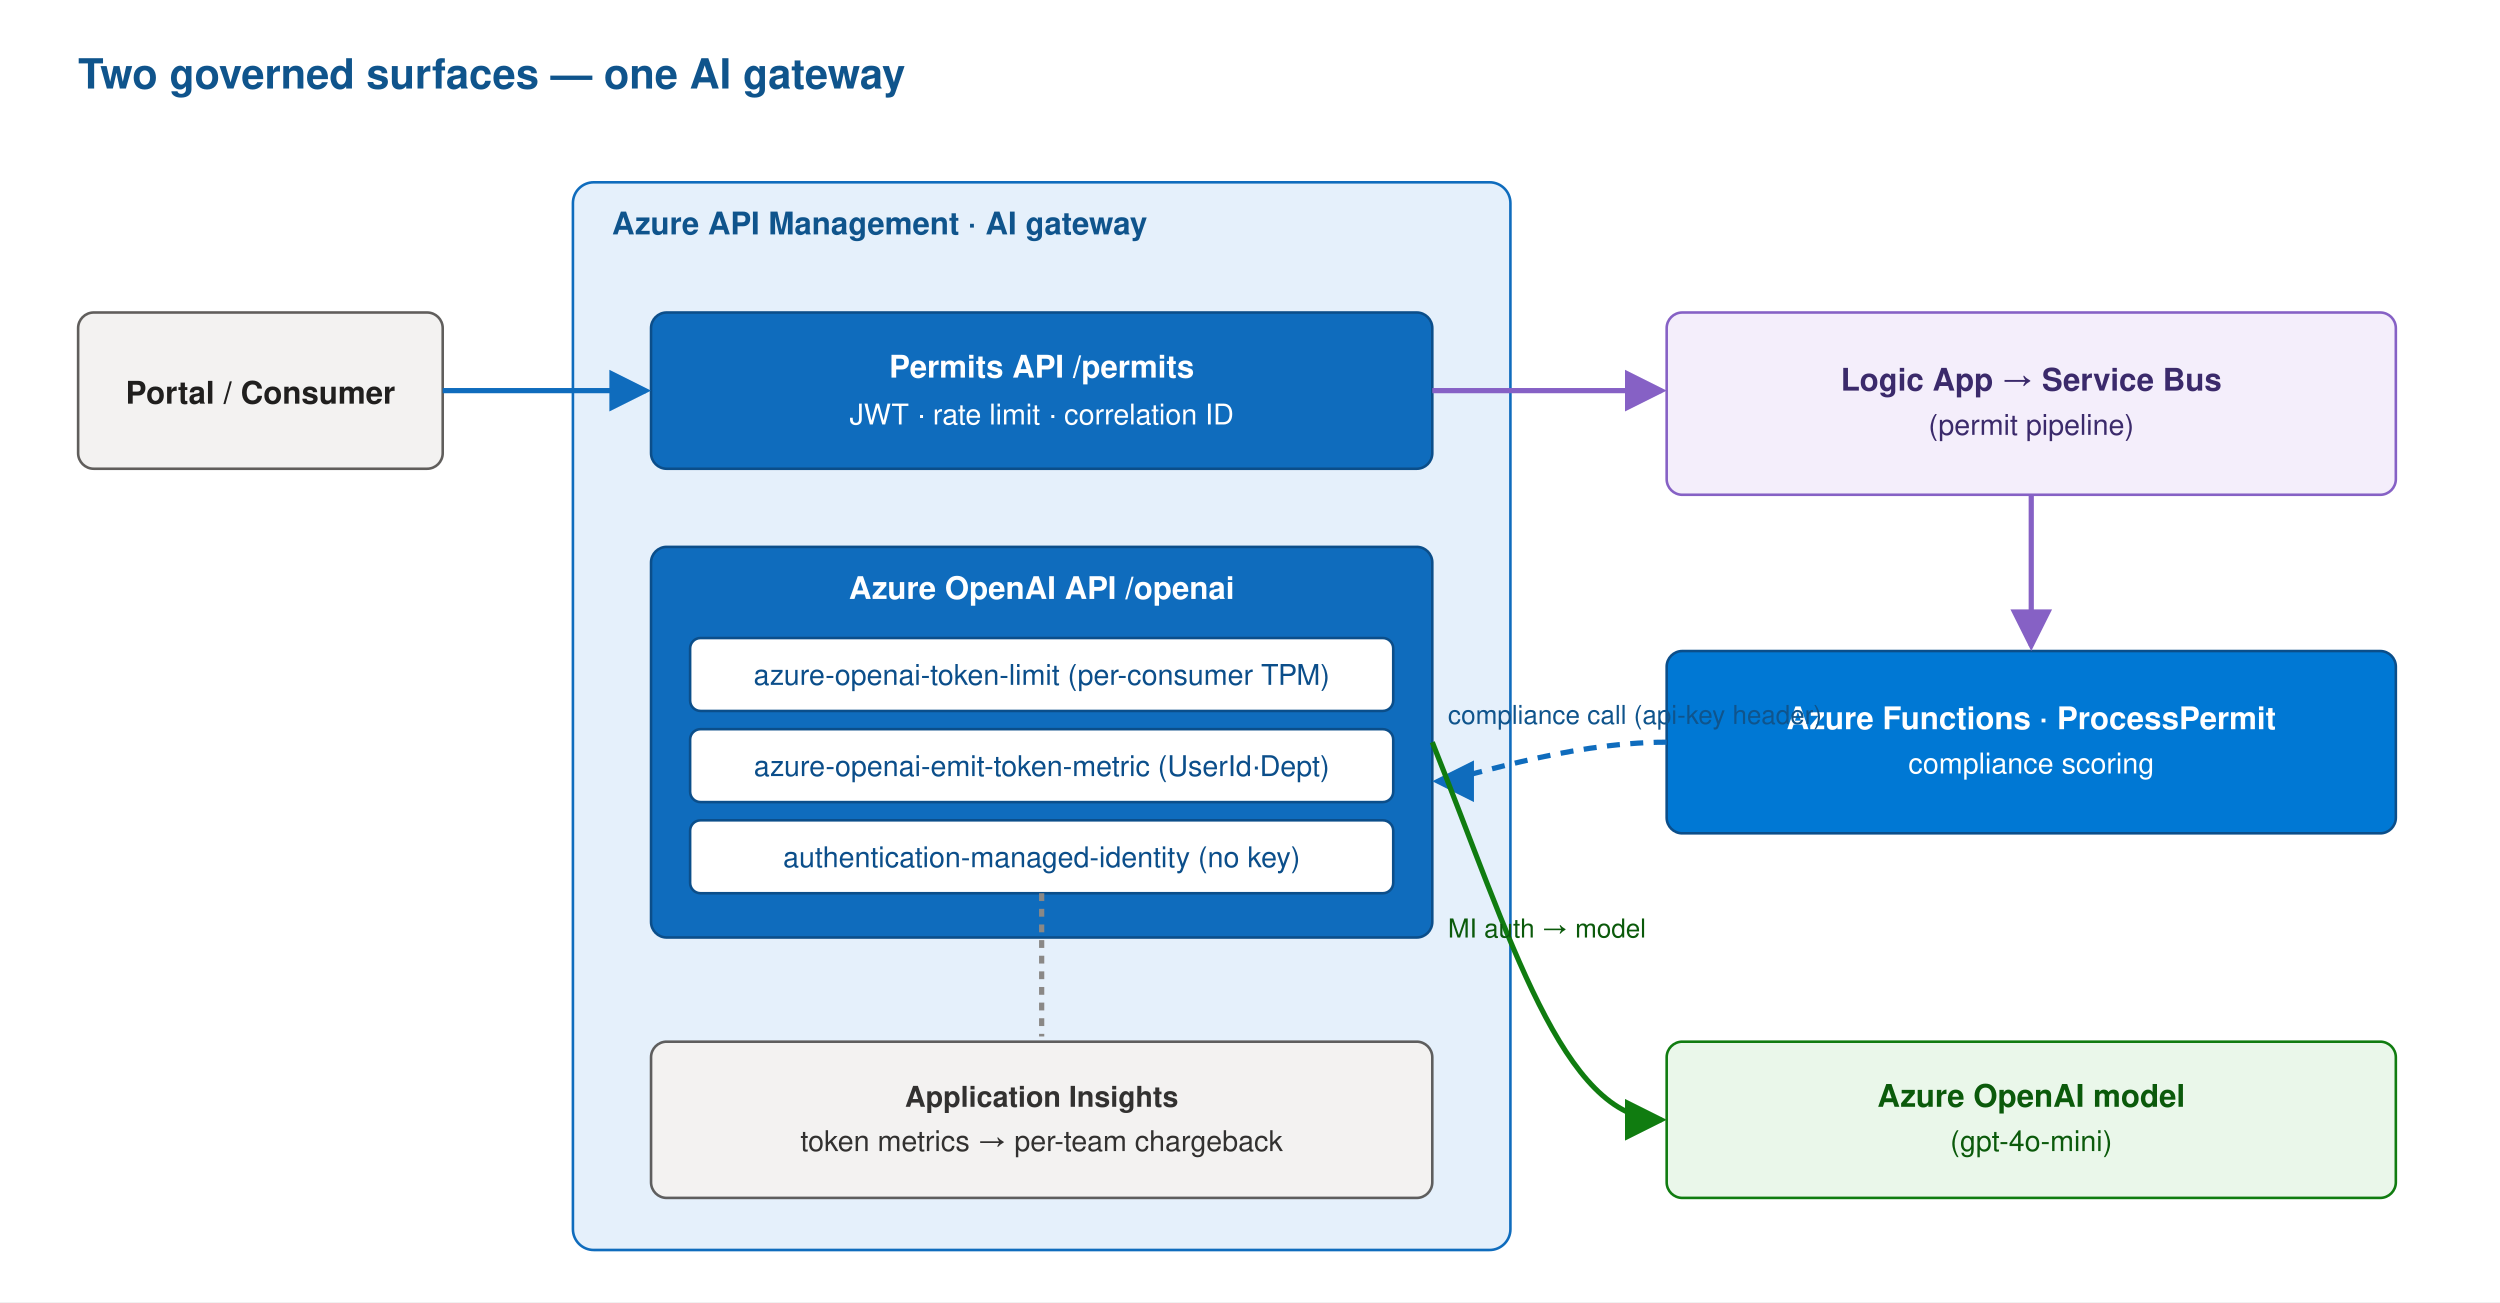
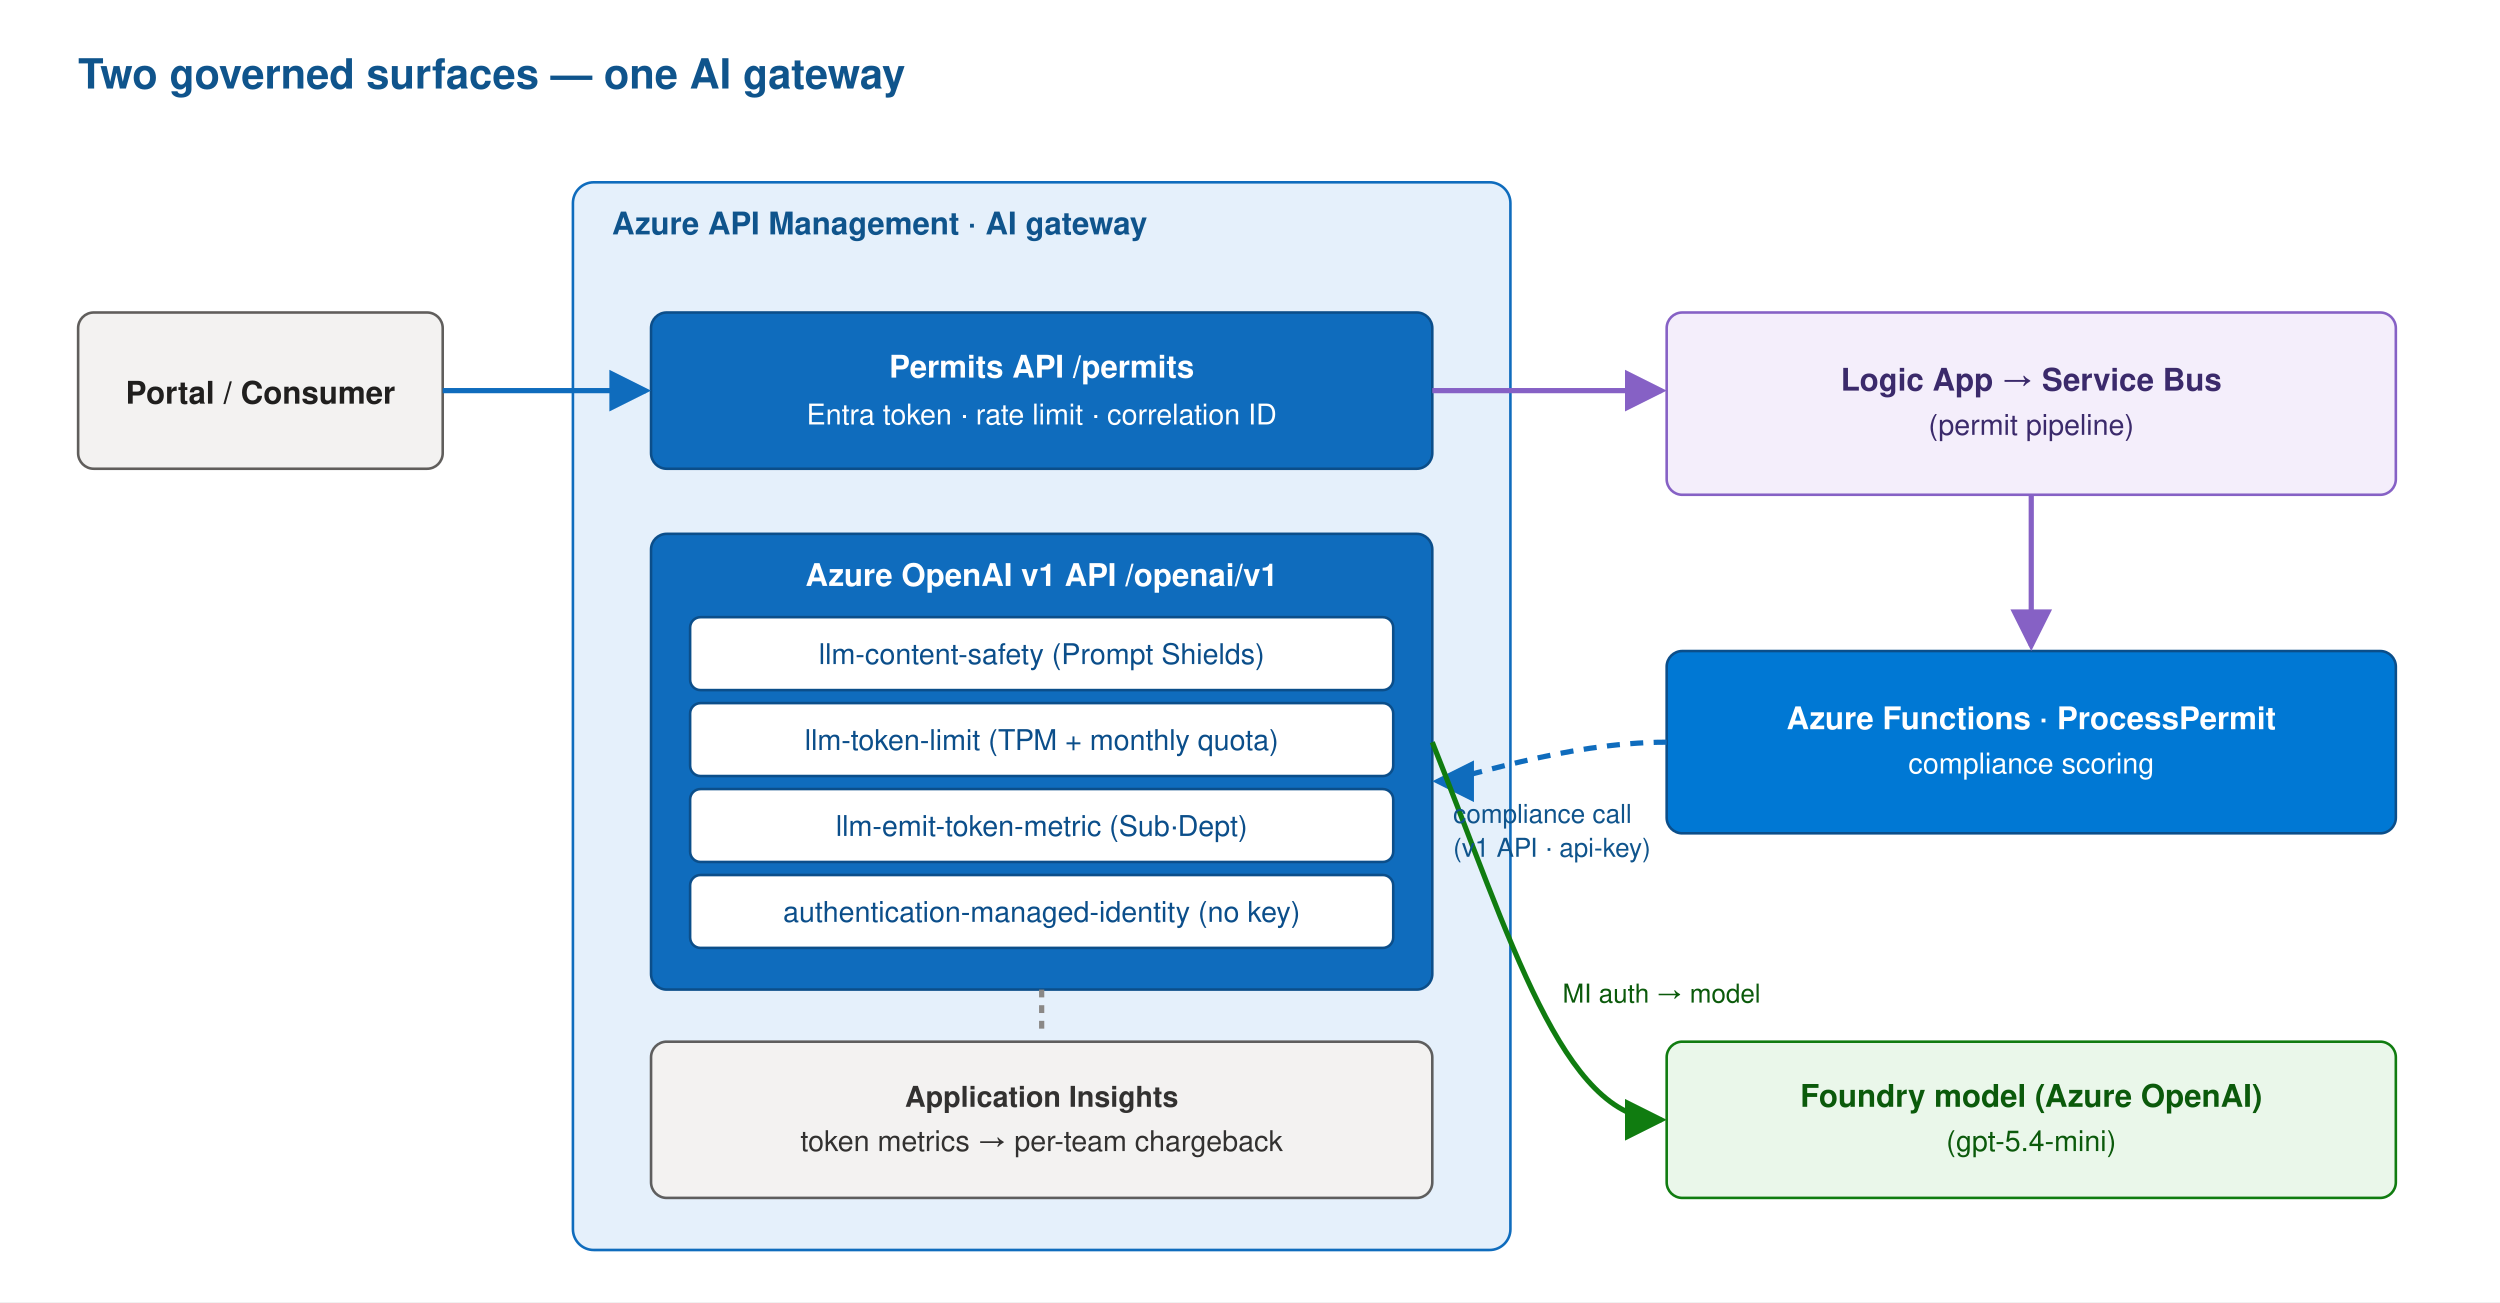
<svg xmlns="http://www.w3.org/2000/svg" viewBox="0 0 960 500" font-family="Segoe UI, Helvetica, Arial, sans-serif">
  <defs>
    <marker id="b" markerWidth="9" markerHeight="9" refX="7" refY="4" orient="auto">
      <path d="M0,0 L8,4 L0,8 z" fill="#0F6CBD" />
    </marker>
    <marker id="p" markerWidth="9" markerHeight="9" refX="7" refY="4" orient="auto">
      <path d="M0,0 L8,4 L0,8 z" fill="#8661C5" />
    </marker>
    <marker id="g" markerWidth="9" markerHeight="9" refX="7" refY="4" orient="auto">
      <path d="M0,0 L8,4 L0,8 z" fill="#107C10" />
    </marker>
  </defs>
  <rect x="0" y="0" width="960" height="500" fill="#FFFFFF" />
  <text x="30" y="34" font-size="16" font-weight="700" fill="#0F548C">Two governed surfaces — one AI gateway</text>
  <rect x="30" y="120" width="140" height="60" rx="6" fill="#F3F2F1" stroke="#605E5C" />
  <text x="100" y="155" font-size="12" font-weight="700" fill="#201F1E" text-anchor="middle">Portal / Consumer</text>
  <rect x="220" y="70" width="360" height="410" rx="8" fill="#E5F0FB" stroke="#0F6CBD" />
  <text x="235" y="90" font-size="12" font-weight="700" fill="#0F548C">Azure API Management · AI gateway</text>
  <rect x="250" y="120" width="300" height="60" rx="6" fill="#0F6CBD" stroke="#0B4E8A" />
  <text x="400" y="145" font-size="12" font-weight="700" fill="#fff" text-anchor="middle">Permits API  /permits</text>
-   <text x="400" y="163" font-size="11" fill="#fff" text-anchor="middle">JWT · rate limit · correlation ID</text>
-   <rect x="250" y="210" width="300" height="150" rx="6" fill="#0F6CBD" stroke="#0B4E8A" />
-   <text x="400" y="230" font-size="12" font-weight="700" fill="#fff" text-anchor="middle">Azure OpenAI API  /openai</text>
+   <text x="400" y="163" font-size="11" fill="#fff" text-anchor="middle">Entra token · rate limit · correlation ID</text>
+   <rect x="250" y="205" width="300" height="175" rx="6" fill="#0F6CBD" stroke="#0B4E8A" />
+   <text x="400" y="225" font-size="12" font-weight="700" fill="#fff" text-anchor="middle">Azure OpenAI v1 API  /openai/v1</text>
  <g font-size="11">
-     <rect x="265" y="245" width="270" height="28" rx="4" fill="#fff" stroke="#0B4E8A" />
-     <text x="400" y="263" fill="#0B4E8A" text-anchor="middle">azure-openai-token-limit (per-consumer TPM)</text>
-     <rect x="265" y="280" width="270" height="28" rx="4" fill="#fff" stroke="#0B4E8A" />
-     <text x="400" y="298" fill="#0B4E8A" text-anchor="middle">azure-openai-emit-token-metric (UserId·Dept)</text>
-     <rect x="265" y="315" width="270" height="28" rx="4" fill="#fff" stroke="#0B4E8A" />
-     <text x="400" y="333" fill="#0B4E8A" text-anchor="middle">authentication-managed-identity (no key)</text>
+     <rect x="265" y="237" width="270" height="28" rx="4" fill="#fff" stroke="#0B4E8A" />
+     <text x="400" y="255" fill="#0B4E8A" text-anchor="middle">llm-content-safety (Prompt Shields)</text>
+     <rect x="265" y="270" width="270" height="28" rx="4" fill="#fff" stroke="#0B4E8A" />
+     <text x="400" y="288" fill="#0B4E8A" text-anchor="middle">llm-token-limit (TPM + monthly quota)</text>
+     <rect x="265" y="303" width="270" height="28" rx="4" fill="#fff" stroke="#0B4E8A" />
+     <text x="400" y="321" fill="#0B4E8A" text-anchor="middle">llm-emit-token-metric (Sub·Dept)</text>
+     <rect x="265" y="336" width="270" height="28" rx="4" fill="#fff" stroke="#0B4E8A" />
+     <text x="400" y="354" fill="#0B4E8A" text-anchor="middle">authentication-managed-identity (no key)</text>
  </g>
  <rect x="250" y="400" width="300" height="60" rx="6" fill="#F3F2F1" stroke="#5E5E5E" />
  <text x="400" y="425" font-size="11" font-weight="700" fill="#323130" text-anchor="middle">Application Insights</text>
  <text x="400" y="442" font-size="11" fill="#323130" text-anchor="middle">token metrics → per-team chargeback</text>
  <rect x="640" y="120" width="280" height="70" rx="6" fill="#F4EEFB" stroke="#8661C5" />
  <text x="780" y="150" font-size="12" font-weight="700" fill="#3B2A6B" text-anchor="middle">Logic App → Service Bus</text>
  <text x="780" y="167" font-size="11" fill="#3B2A6B" text-anchor="middle">(permit pipeline)</text>
  <rect x="640" y="250" width="280" height="70" rx="6" fill="#0078D4" stroke="#0B4E8A" />
  <text x="780" y="280" font-size="12" font-weight="700" fill="#fff" text-anchor="middle">Azure Functions · ProcessPermit</text>
  <text x="780" y="297" font-size="11" fill="#fff" text-anchor="middle">compliance scoring</text>
  <rect x="640" y="400" width="280" height="60" rx="6" fill="#EAF7EA" stroke="#107C10" />
-   <text x="780" y="425" font-size="12" font-weight="700" fill="#0B5A0B" text-anchor="middle">Azure OpenAI model</text>
-   <text x="780" y="442" font-size="11" fill="#0B5A0B" text-anchor="middle">(gpt-4o-mini)</text>
+   <text x="780" y="425" font-size="12" font-weight="700" fill="#0B5A0B" text-anchor="middle">Foundry model (Azure OpenAI)</text>
+   <text x="780" y="442" font-size="11" fill="#0B5A0B" text-anchor="middle">(gpt-5.4-mini)</text>
  <g fill="none" stroke-width="2">
    <line x1="170" y1="150" x2="248" y2="150" stroke="#0F6CBD" marker-end="url(#b)" />
    <line x1="550" y1="150" x2="638" y2="150" stroke="#8661C5" marker-end="url(#p)" />
    <line x1="780" y1="190" x2="780" y2="248" stroke="#8661C5" marker-end="url(#p)" />
    <path d="M640,285 C600,285 560,300 552,300" stroke="#0F6CBD" stroke-dasharray="5 4" marker-end="url(#b)" />
    <line x1="552" y1="430" x2="640" y2="430" stroke="#107C10" marker-end="url(#g)" opacity="0" />
    <path d="M550,285 C580,360 600,430 638,430" stroke="#107C10" marker-end="url(#g)" />
-     <line x1="400" y1="343" x2="400" y2="398" stroke="#8A8886" stroke-dasharray="3 3" />
+     <line x1="400" y1="380" x2="400" y2="398" stroke="#8A8886" stroke-dasharray="3 3" />
  </g>
-   <text x="556" y="278" font-size="10" fill="#0F548C">compliance call (api-key header)</text>
-   <text x="556" y="360" font-size="10" fill="#0B5A0B">MI auth → model</text>
+   <text x="558" y="316" font-size="10" fill="#0F548C">compliance call</text>
+   <text x="558" y="329" font-size="10" fill="#0F548C">(v1 API · api-key)</text>
+   <text x="600" y="385" font-size="10" fill="#0B5A0B">MI auth → model</text>
</svg>
